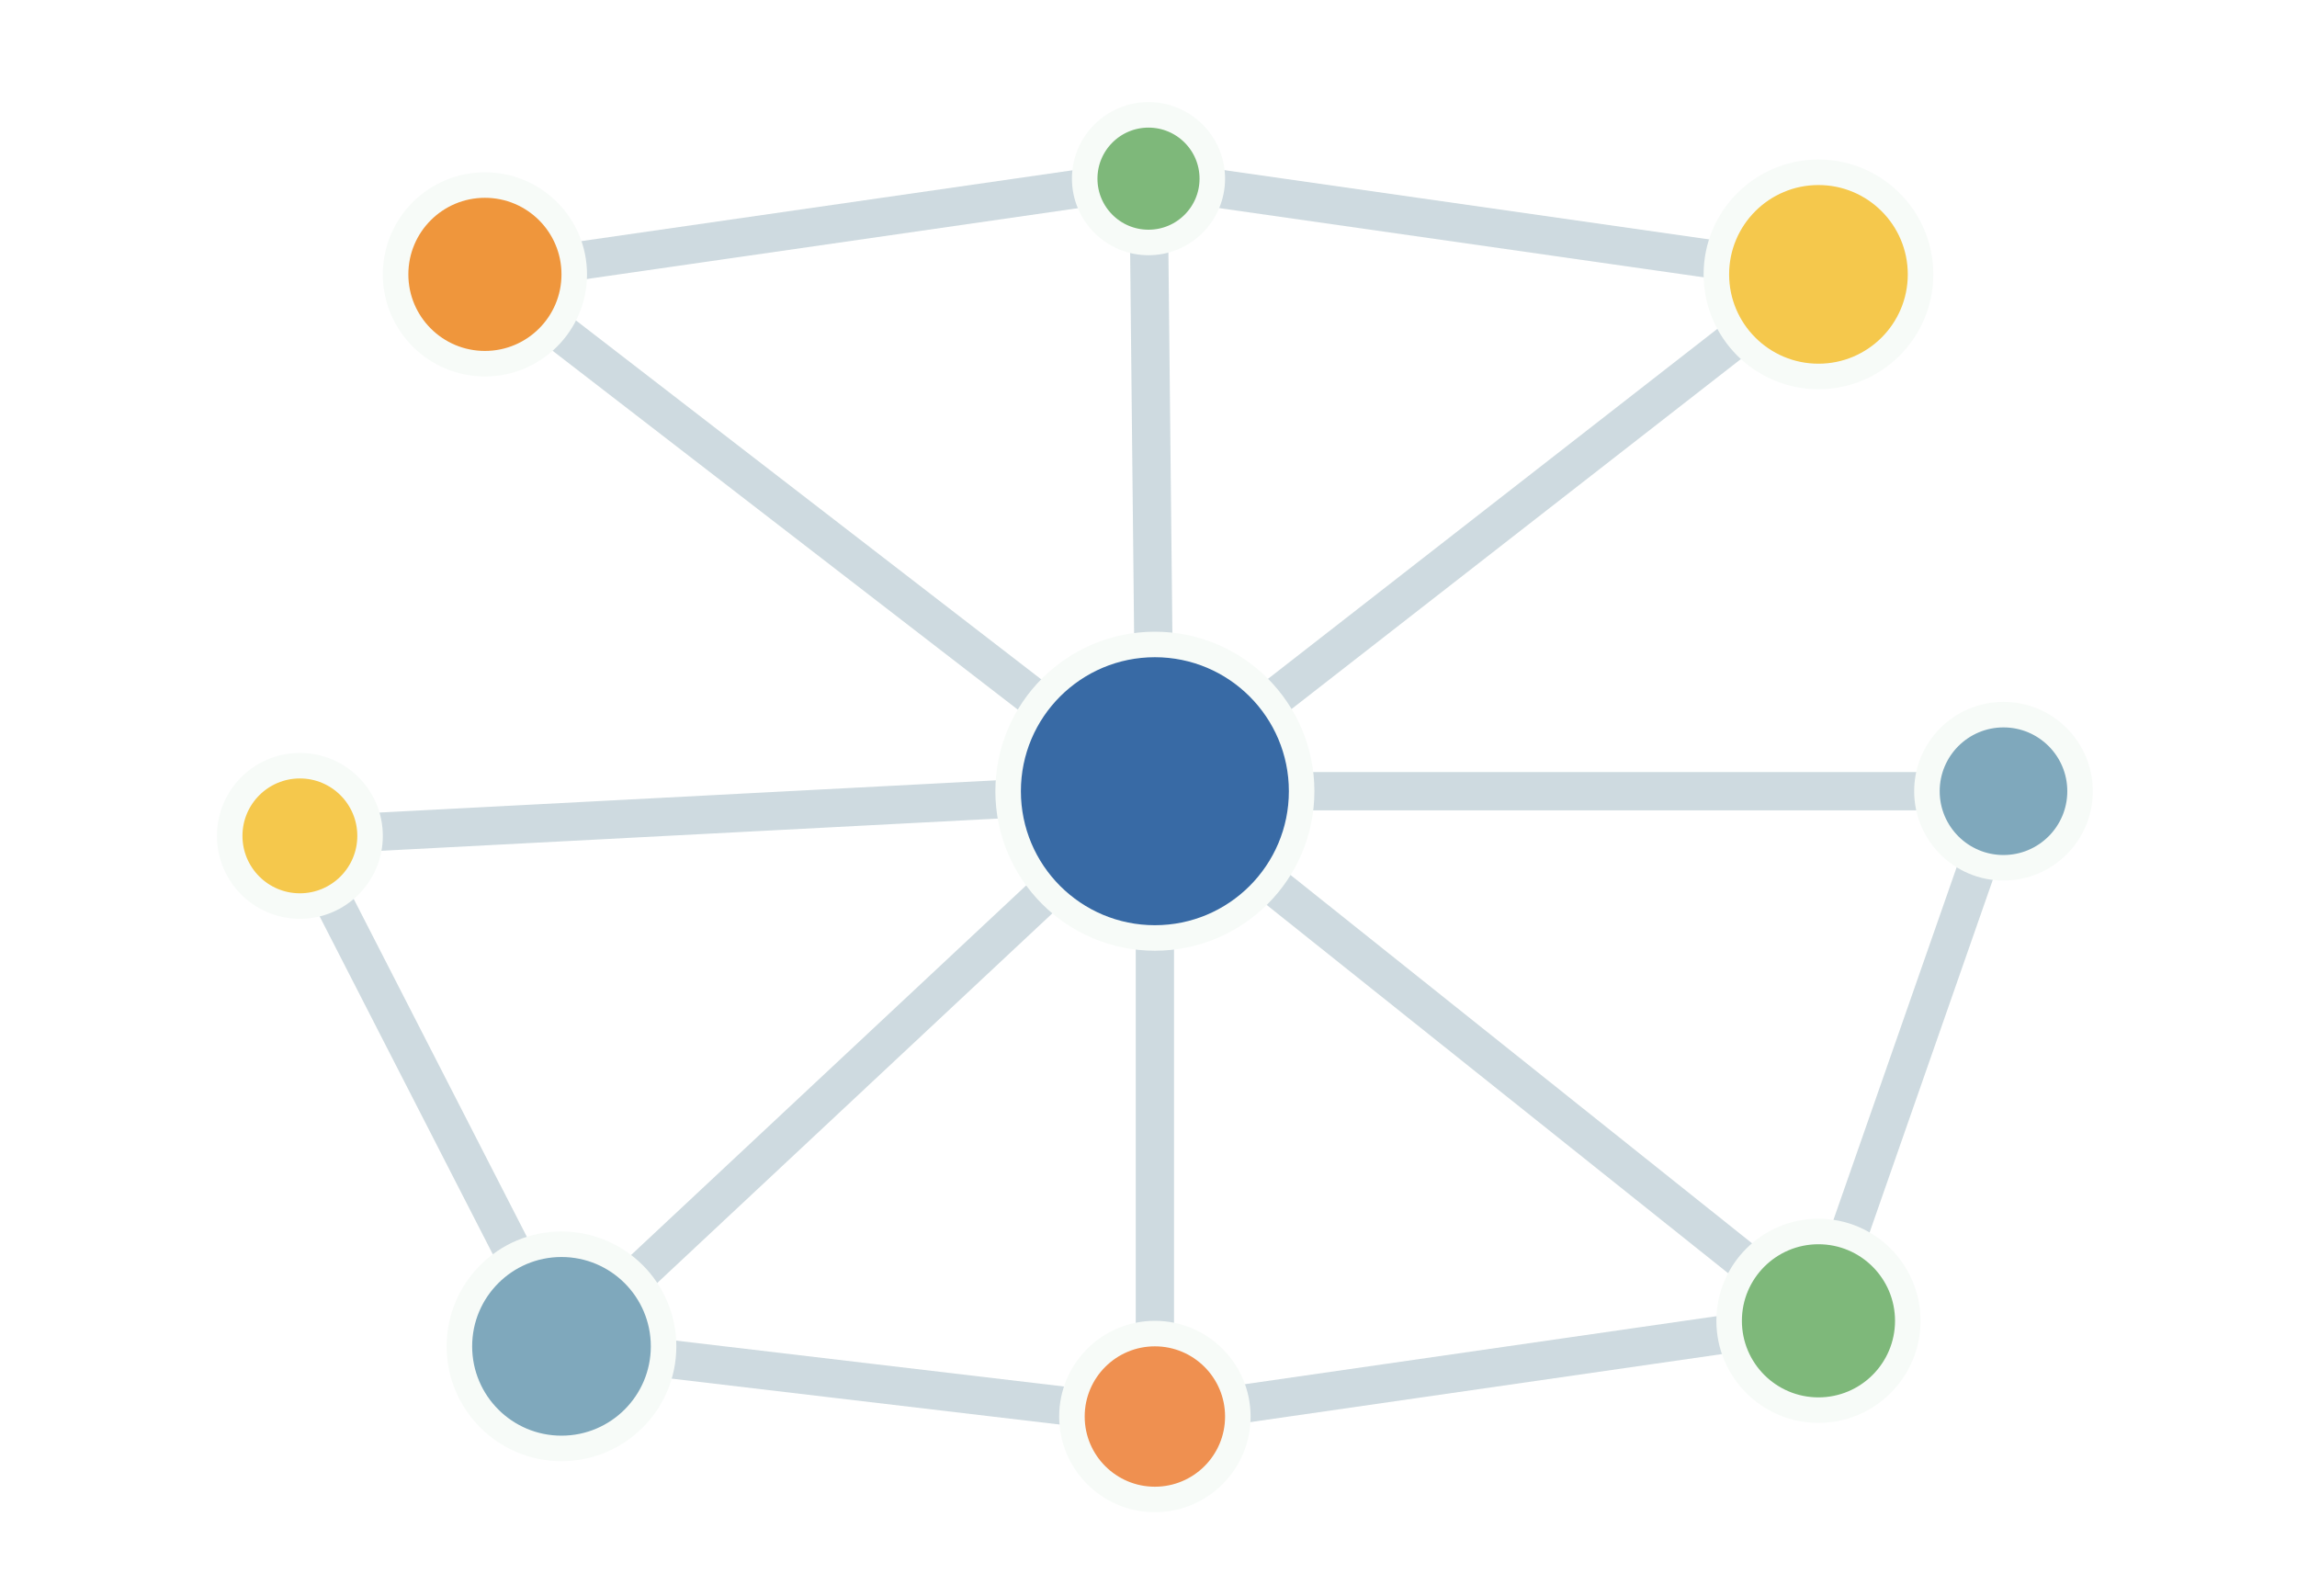
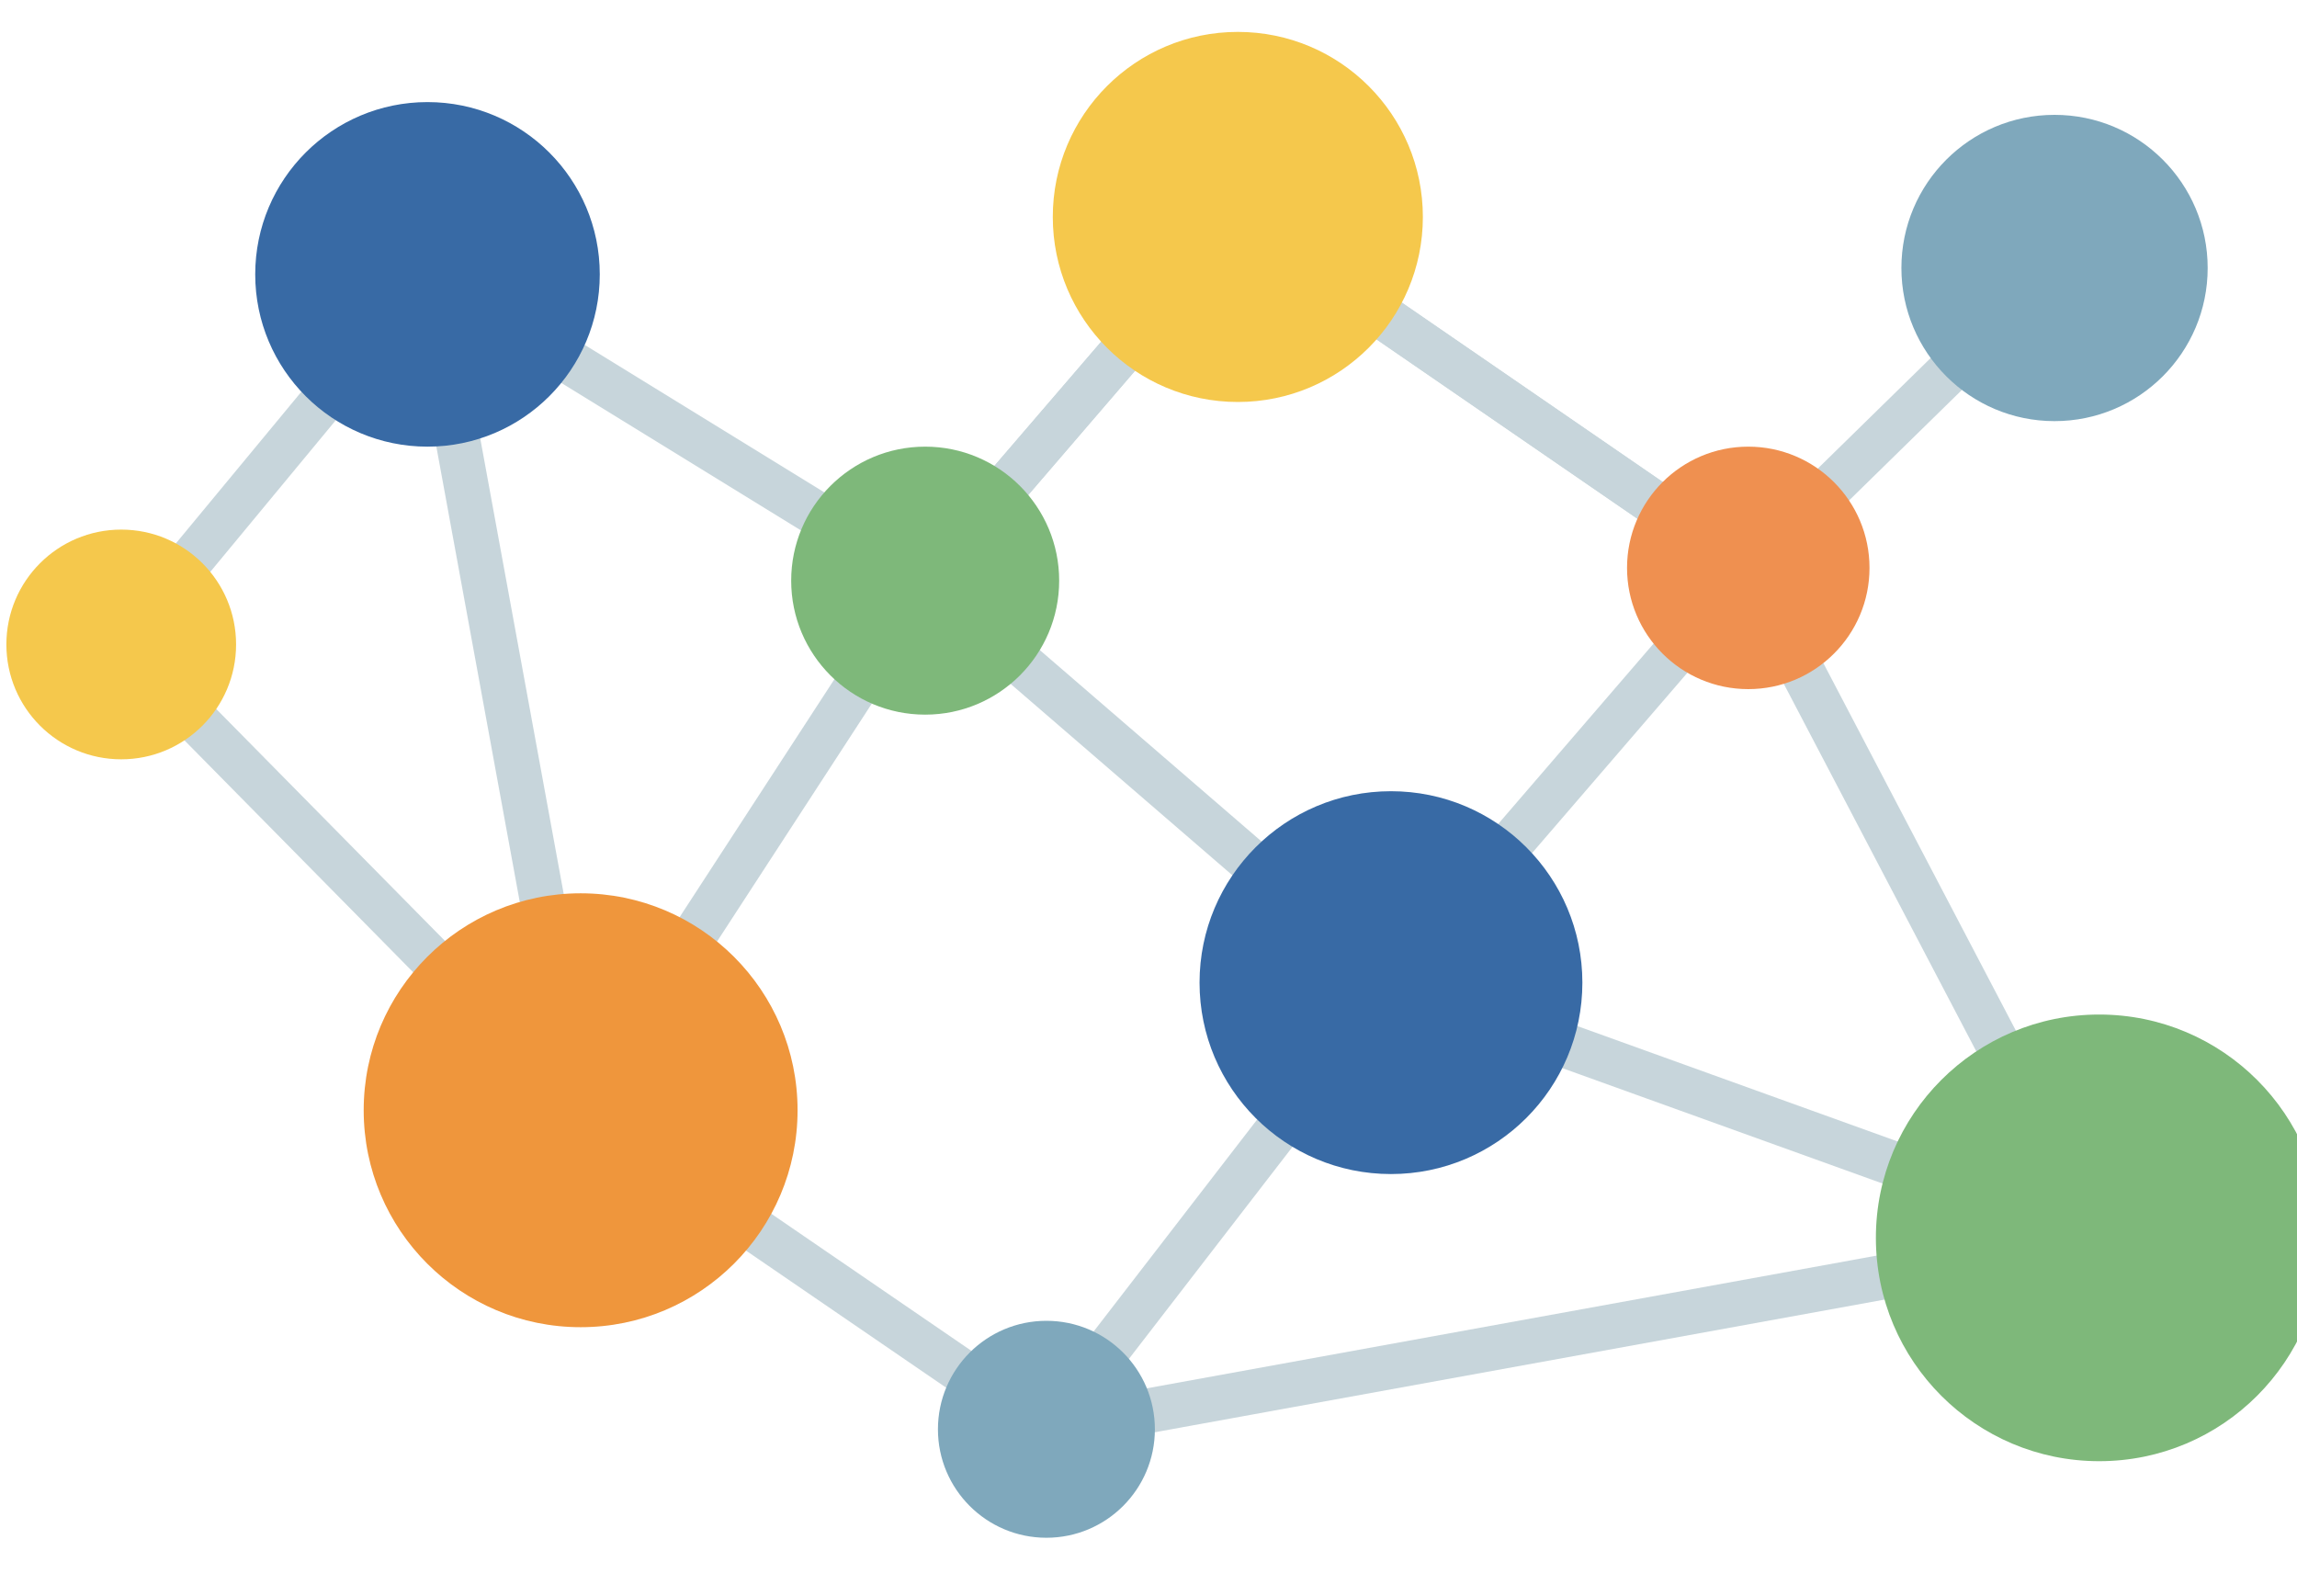
<svg xmlns="http://www.w3.org/2000/svg" viewBox="0 0 360 250" aria-hidden="true">
-   <g fill="none" stroke="#8aa8b4" stroke-linecap="round" stroke-width="6" opacity=".42">
-     <path d="M181 124 76 43M181 124 47 131M181 124 88 211M181 124 180 28M181 124 181 222M181 124 285 43M181 124 314 124M181 124 285 207" />
-     <path d="M76 43 180 28 285 43M47 131 88 211 181 222 285 207 314 124" />
+   <g fill="none" stroke="#8aa8b4" stroke-linecap="round" stroke-width="7" opacity=".48">
+     <path d="M19 101 67 43 145 91 194 34 274 89 322 42" />
+     <path d="M19 101 91 174 145 91 218 154 329 194" />
+     <path d="M67 43 91 174 164 224 218 154 274 89 329 194" />
+     <path d="M145 91 194 34 274 89" />
+     <path d="M164 224 329 194" />
  </g>
-   <g stroke="#f7fbf8" stroke-width="4">
-     <circle cx="181" cy="124" r="23" fill="#386aa5" />
-     <circle cx="76" cy="43" r="14" fill="#ef963c" />
-     <circle cx="47" cy="131" r="11" fill="#f5c84c" />
-     <circle cx="88" cy="211" r="16" fill="#7fa8bc" />
-     <circle cx="180" cy="28" r="10" fill="#7eb87a" />
-     <circle cx="181" cy="222" r="13" fill="#ef9050" />
-     <circle cx="285" cy="43" r="16" fill="#f5c84c" />
-     <circle cx="314" cy="124" r="12" fill="#7fa8bc" />
-     <circle cx="285" cy="207" r="14" fill="#7eb87a" />
-   </g>
+   <circle cx="19" cy="101" r="18" fill="#f5c84c" />
+   <circle cx="67" cy="43" r="27" fill="#386aa5" />
+   <circle cx="91" cy="174" r="34" fill="#ef963c" />
+   <circle cx="145" cy="91" r="21" fill="#7eb87a" />
+   <circle cx="164" cy="224" r="17" fill="#7fa8bc" />
+   <circle cx="194" cy="34" r="29" fill="#f5c84c" />
+   <circle cx="218" cy="154" r="30" fill="#386aa5" />
+   <circle cx="274" cy="89" r="19" fill="#ef9050" />
+   <circle cx="322" cy="42" r="24" fill="#7fa8bc" />
+   <circle cx="329" cy="194" r="35" fill="#7eb87a" />
</svg>
